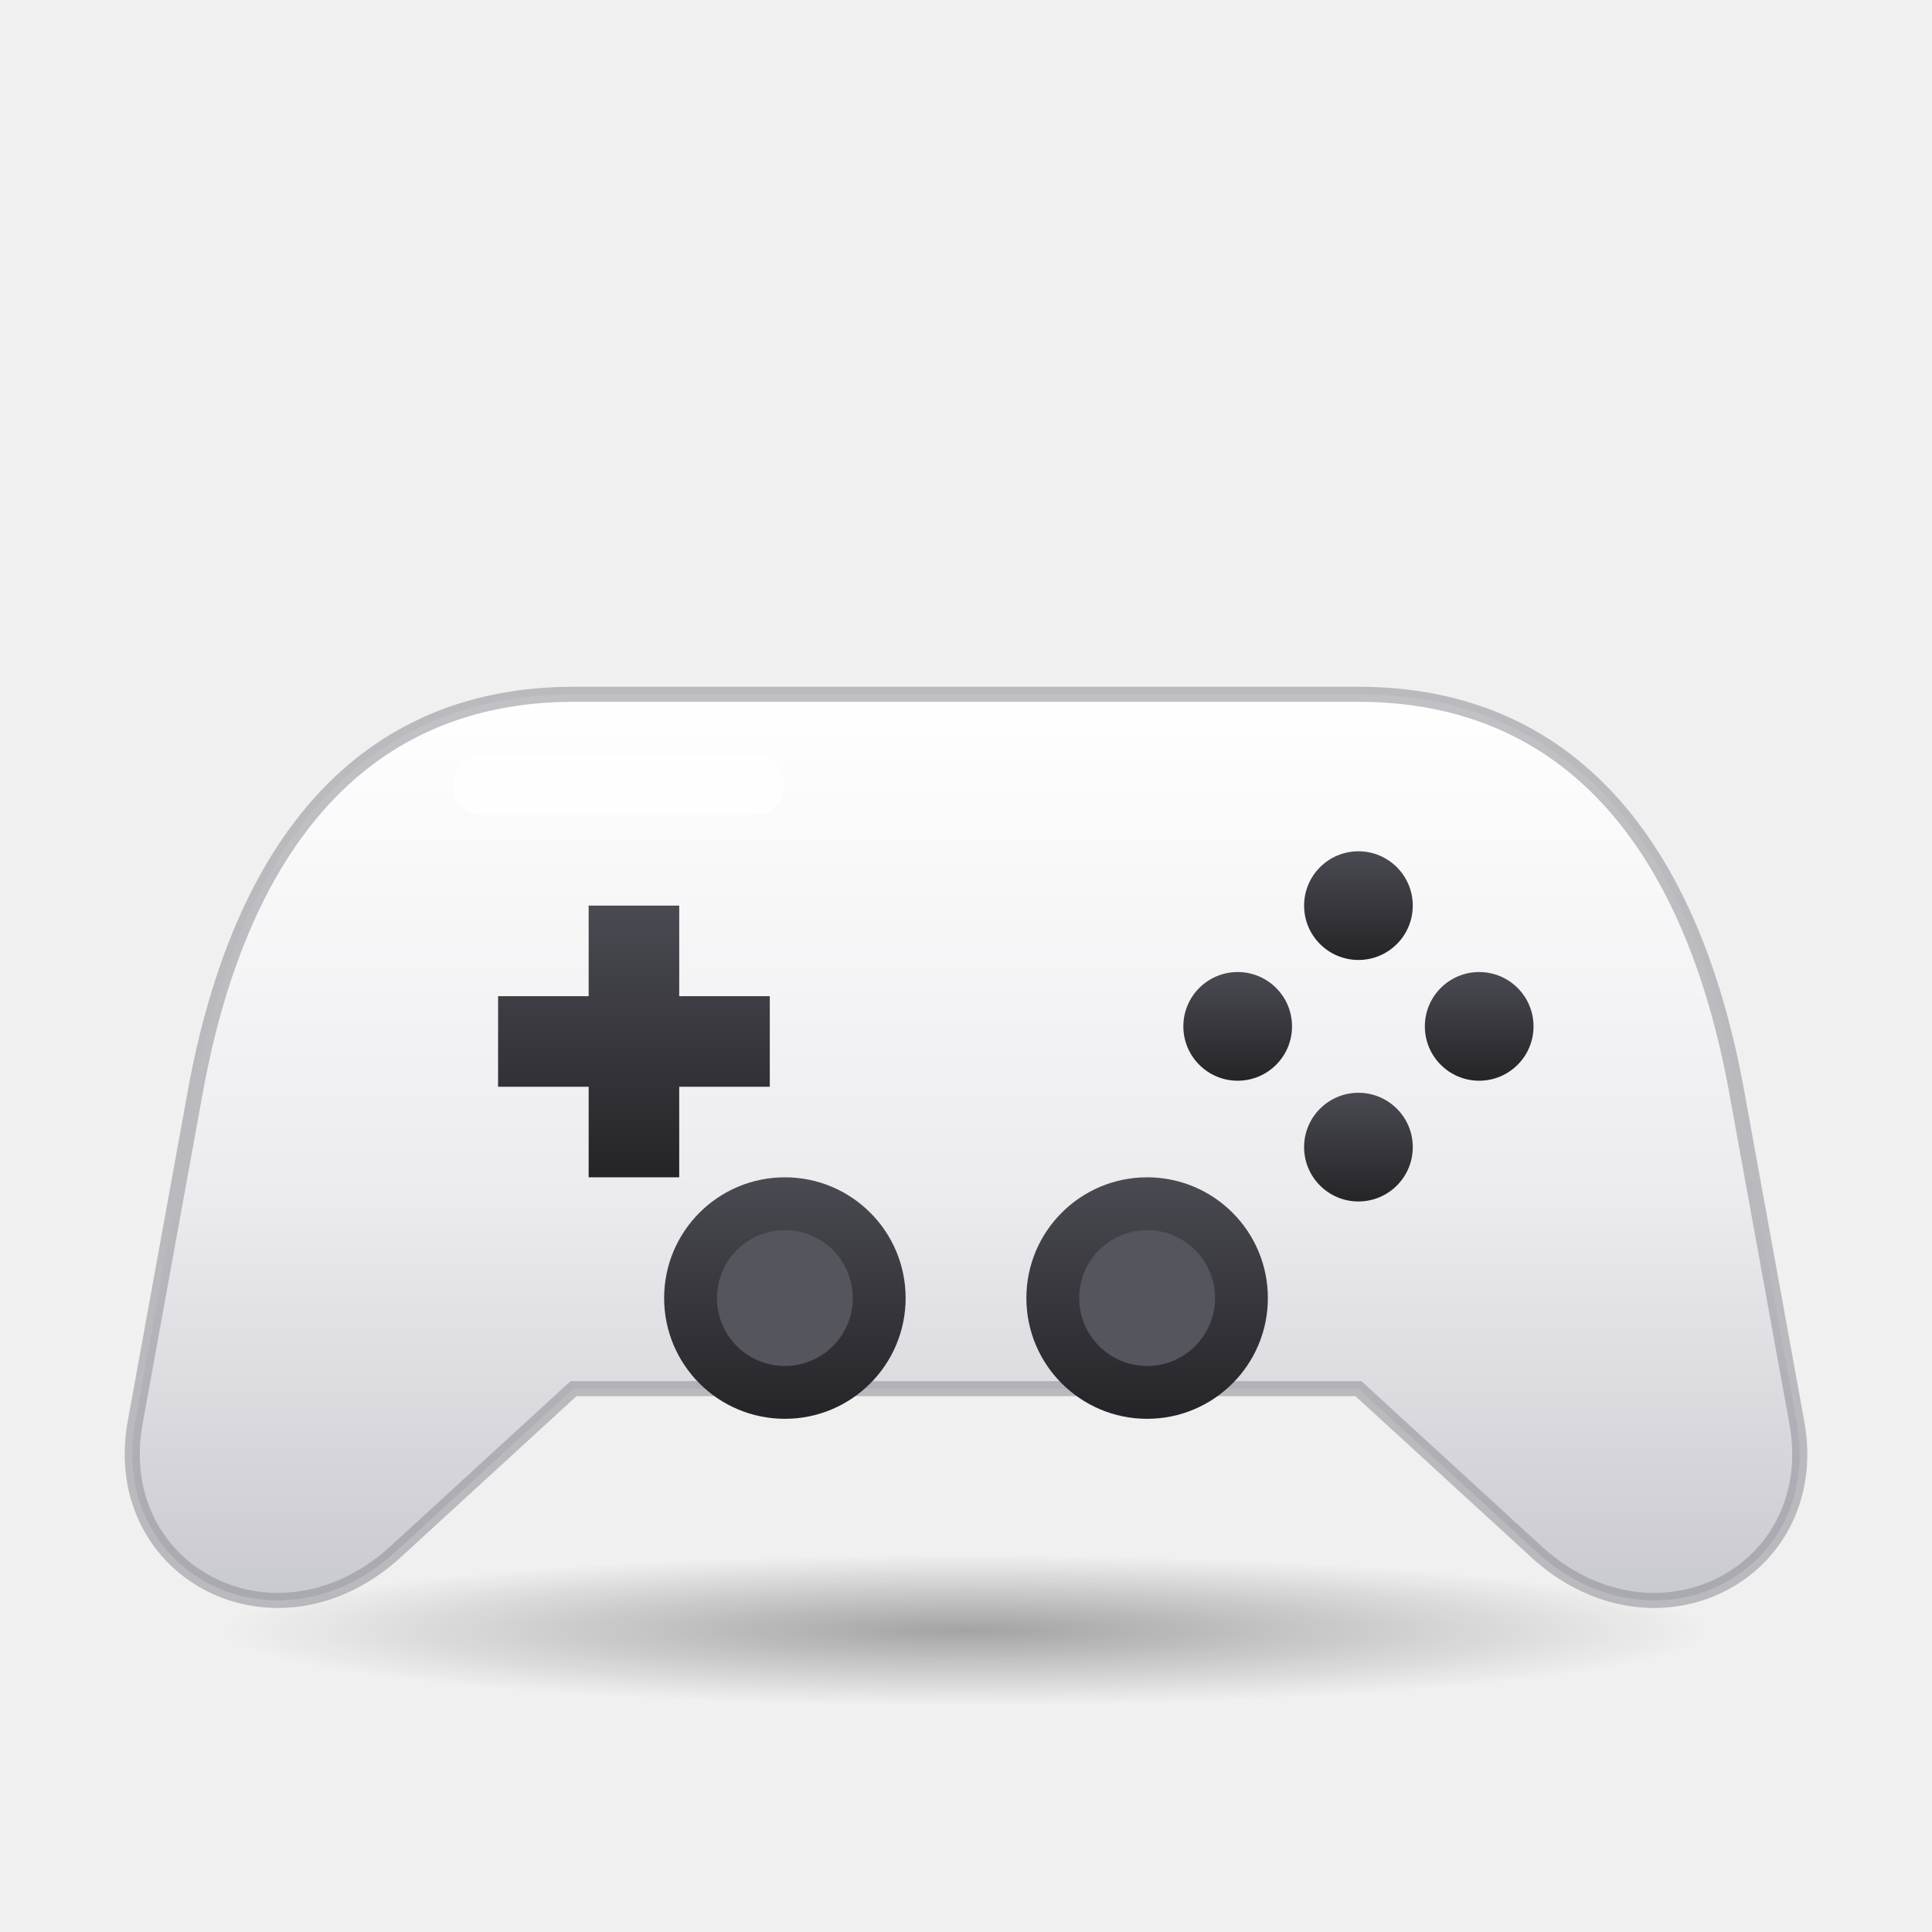
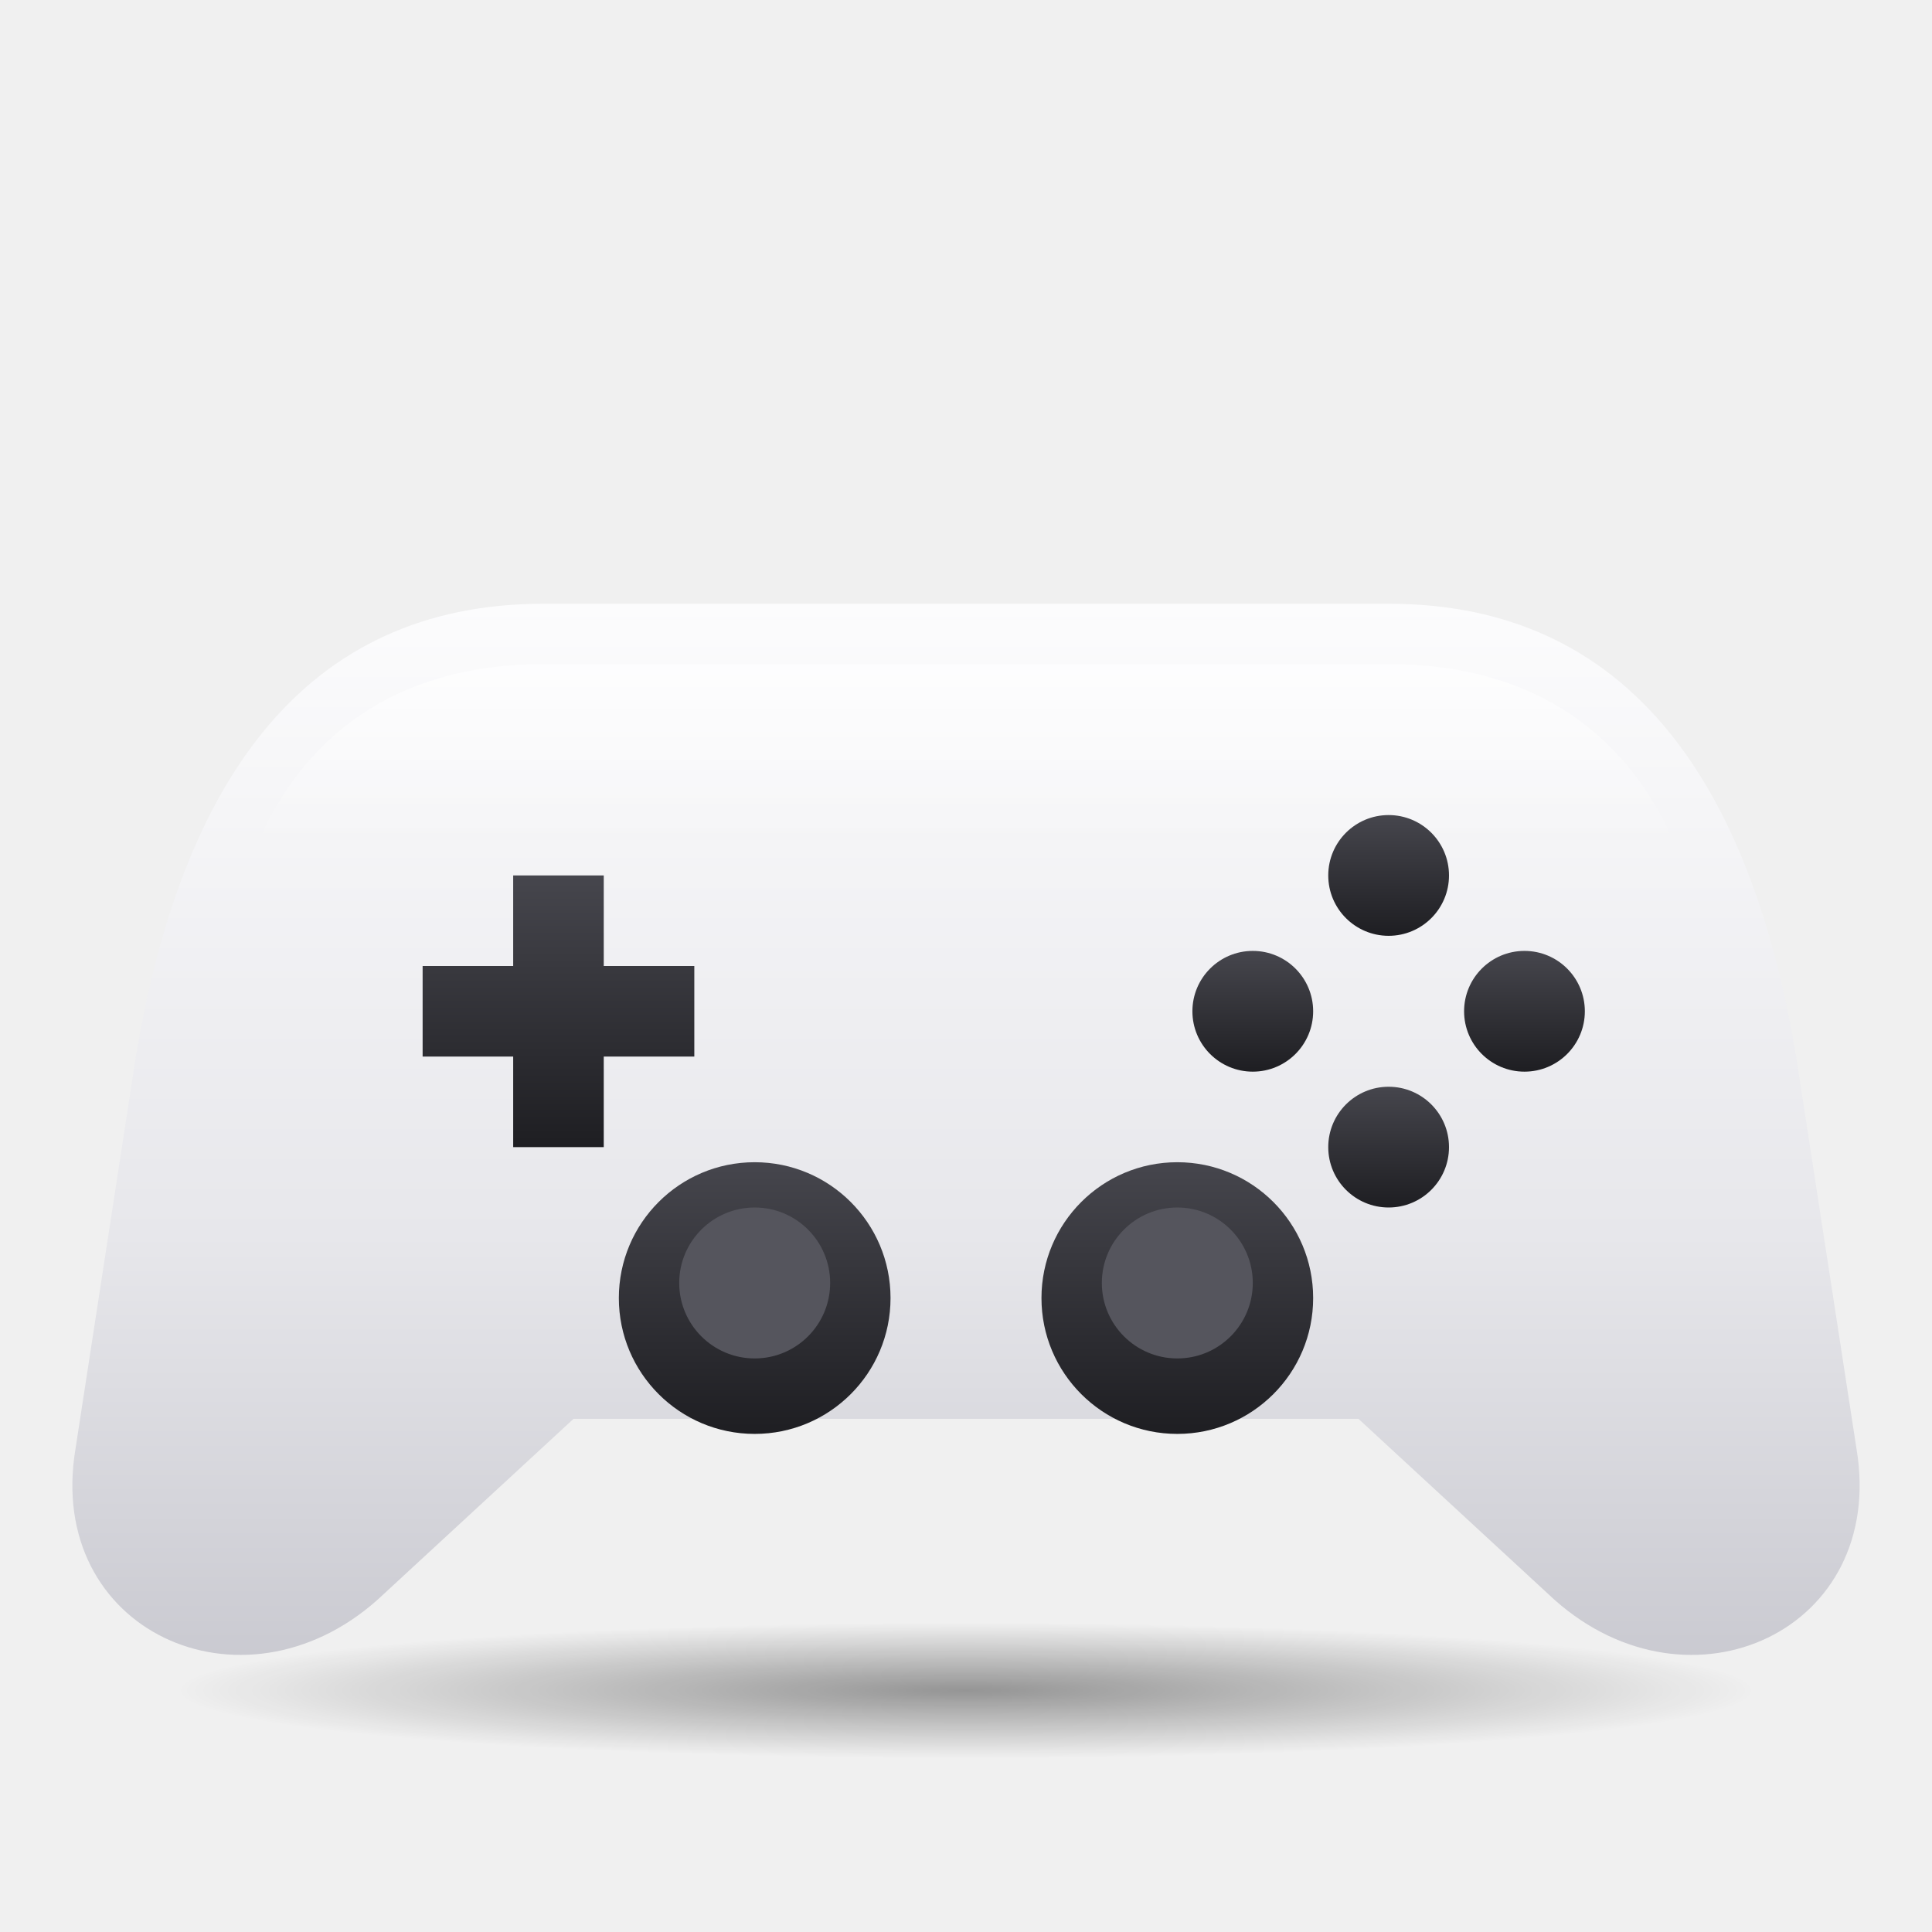
<svg xmlns="http://www.w3.org/2000/svg" viewBox="0 0 128 128" width="128" height="128">
  <defs>
-     <linearGradient id="body" x1="0" y1="0" x2="0" y2="1">
-       <stop offset="0" stop-color="#FFFFFF" />
-       <stop offset="0.55" stop-color="#ECECEF" />
-       <stop offset="1" stop-color="#C9C9D0" />
+     <linearGradient id="shell" x1="0" y1="0" x2="0" y2="1">
+       <stop offset="0" stop-color="#FCFCFD" />
+       <stop offset="0.6" stop-color="#E7E7EB" />
+       <stop offset="1" stop-color="#CACAD1" />
    </linearGradient>
-     <linearGradient id="side" x1="0" y1="0" x2="1" y2="0">
-       <stop offset="0" stop-color="#D4D4DA" />
-       <stop offset="0.5" stop-color="#FAFAFA" />
-       <stop offset="1" stop-color="#C4C4CB" />
+     <linearGradient id="shellH" x1="0" y1="0" x2="1" y2="0">
+       <stop offset="0" stop-color="#C9C9D0" />
+       <stop offset="0.3" stop-color="#F6F6F8" />
+       <stop offset="0.7" stop-color="#ECECEF" />
+       <stop offset="1" stop-color="#BEBEC6" />
    </linearGradient>
-     <linearGradient id="dark" x1="0" y1="0" x2="0" y2="1">
-       <stop offset="0" stop-color="#4A4A52" />
-       <stop offset="1" stop-color="#242428" />
+     <linearGradient id="lid" x1="0" y1="0" x2="0" y2="1">
+       <stop offset="0" stop-color="#D9D9DF" />
+       <stop offset="1" stop-color="#F3F3F5" />
+     </linearGradient>
+     <linearGradient id="graphite" x1="0" y1="0" x2="0" y2="1">
+       <stop offset="0" stop-color="#46464D" />
+       <stop offset="1" stop-color="#1E1E22" />
+     </linearGradient>
+     <linearGradient id="fabric" x1="0" y1="0" x2="0" y2="1">
+       <stop offset="0" stop-color="#E2E2E6" />
+       <stop offset="1" stop-color="#B9B9C1" />
    </linearGradient>
    <linearGradient id="screen" x1="0" y1="0" x2="1" y2="1">
-       <stop offset="0" stop-color="#34343B" />
-       <stop offset="0.5" stop-color="#1D1D21" />
-       <stop offset="1" stop-color="#121214" />
+       <stop offset="0" stop-color="#3A4260" />
+       <stop offset="0.55" stop-color="#1D2030" />
+       <stop offset="1" stop-color="#121318" />
    </linearGradient>
+     <linearGradient id="sheen" x1="0" y1="0" x2="1" y2="1">
+       <stop offset="0" stop-color="#FFFFFF" stop-opacity="0.16" />
+       <stop offset="0.45" stop-color="#FFFFFF" stop-opacity="0" />
+     </linearGradient>
+     <linearGradient id="top" x1="0" y1="0" x2="0" y2="1">
+       <stop offset="0" stop-color="#FFFFFF" stop-opacity="0.95" />
+       <stop offset="1" stop-color="#FFFFFF" stop-opacity="0" />
+     </linearGradient>
+     <linearGradient id="well" x1="0" y1="0" x2="0" y2="1">
+       <stop offset="0" stop-color="#8E8E97" />
+       <stop offset="1" stop-color="#B9B9C1" />
+     </linearGradient>
+     <radialGradient id="cavity" cx="0.5" cy="0.35" r="0.65">
+       <stop offset="0" stop-color="#2E2E34" />
+       <stop offset="1" stop-color="#18181B" />
+     </radialGradient>
    <radialGradient id="shadow" cx="0.5" cy="0.5" r="0.5">
-       <stop offset="0" stop-color="#000000" stop-opacity="0.32" />
+       <stop offset="0" stop-color="#000000" stop-opacity="0.38" />
      <stop offset="1" stop-color="#000000" stop-opacity="0" />
    </radialGradient>
  </defs>
-   <ellipse cx="64" cy="108" rx="50" ry="5" fill="url(#shadow)" />
-   <path d="M38 46 H90 C104 46 112 56 115 72 L119 94 C121 104 110 110 102 103 L90 92 H38 L26 103 C18 110 7 104 9 94 L13 72 C16 56 24 46 38 46 Z" fill="url(#body)" stroke="#8E8E96" stroke-opacity="0.55" stroke-width="1" />
-   <path d="M33 66 h6 v-6 h6 v6 h6 v6 h-6 v6 h-6 v-6 h-6 Z" fill="url(#dark)" />
-   <circle cx="90" cy="60" r="3.6" fill="url(#dark)" />
-   <circle cx="90" cy="76" r="3.6" fill="url(#dark)" />
-   <circle cx="82" cy="68" r="3.6" fill="url(#dark)" />
-   <circle cx="98" cy="68" r="3.6" fill="url(#dark)" />
-   <circle cx="52" cy="86" r="8" fill="url(#dark)" />
-   <circle cx="76" cy="86" r="8" fill="url(#dark)" />
-   <circle cx="52" cy="86" r="4.5" fill="#55555E" />
-   <circle cx="76" cy="86" r="4.5" fill="#55555E" />
-   <rect x="30" y="50" width="22" height="4" rx="2" fill="#FFFFFF" opacity="0.8" />
+   <ellipse cx="64" cy="112" rx="52" ry="4.5" fill="url(#shadow)" />
+   <path d="M36 40 H92 C108 40 116 52 119 70 L123 96 C125 108 112 114 103 106 L90 94 H38 L25 106 C16 114 3 108 5 96 L9 70 C12 52 20 40 36 40 Z" fill="url(#shell)" />
+   <path d="M36 44 H92 C102 44 108 49 111 56 H17 C20 49 26 44 36 44 Z" fill="url(#top)" opacity="0.7" />
+   <path d="M28 64 h6 v-6 h6 v6 h6 v6 h-6 v6 h-6 v-6 h-6 Z" fill="url(#graphite)" />
+   <circle cx="92" cy="58" r="4" fill="url(#graphite)" />
+   <circle cx="92" cy="76" r="4" fill="url(#graphite)" />
+   <circle cx="83" cy="67" r="4" fill="url(#graphite)" />
+   <circle cx="101" cy="67" r="4" fill="url(#graphite)" />
+   <circle cx="50" cy="86" r="9" fill="url(#graphite)" />
+   <circle cx="78" cy="86" r="9" fill="url(#graphite)" />
+   <circle cx="50" cy="85" r="5" fill="#55555D" />
+   <circle cx="78" cy="85" r="5" fill="#55555D" />
</svg>
